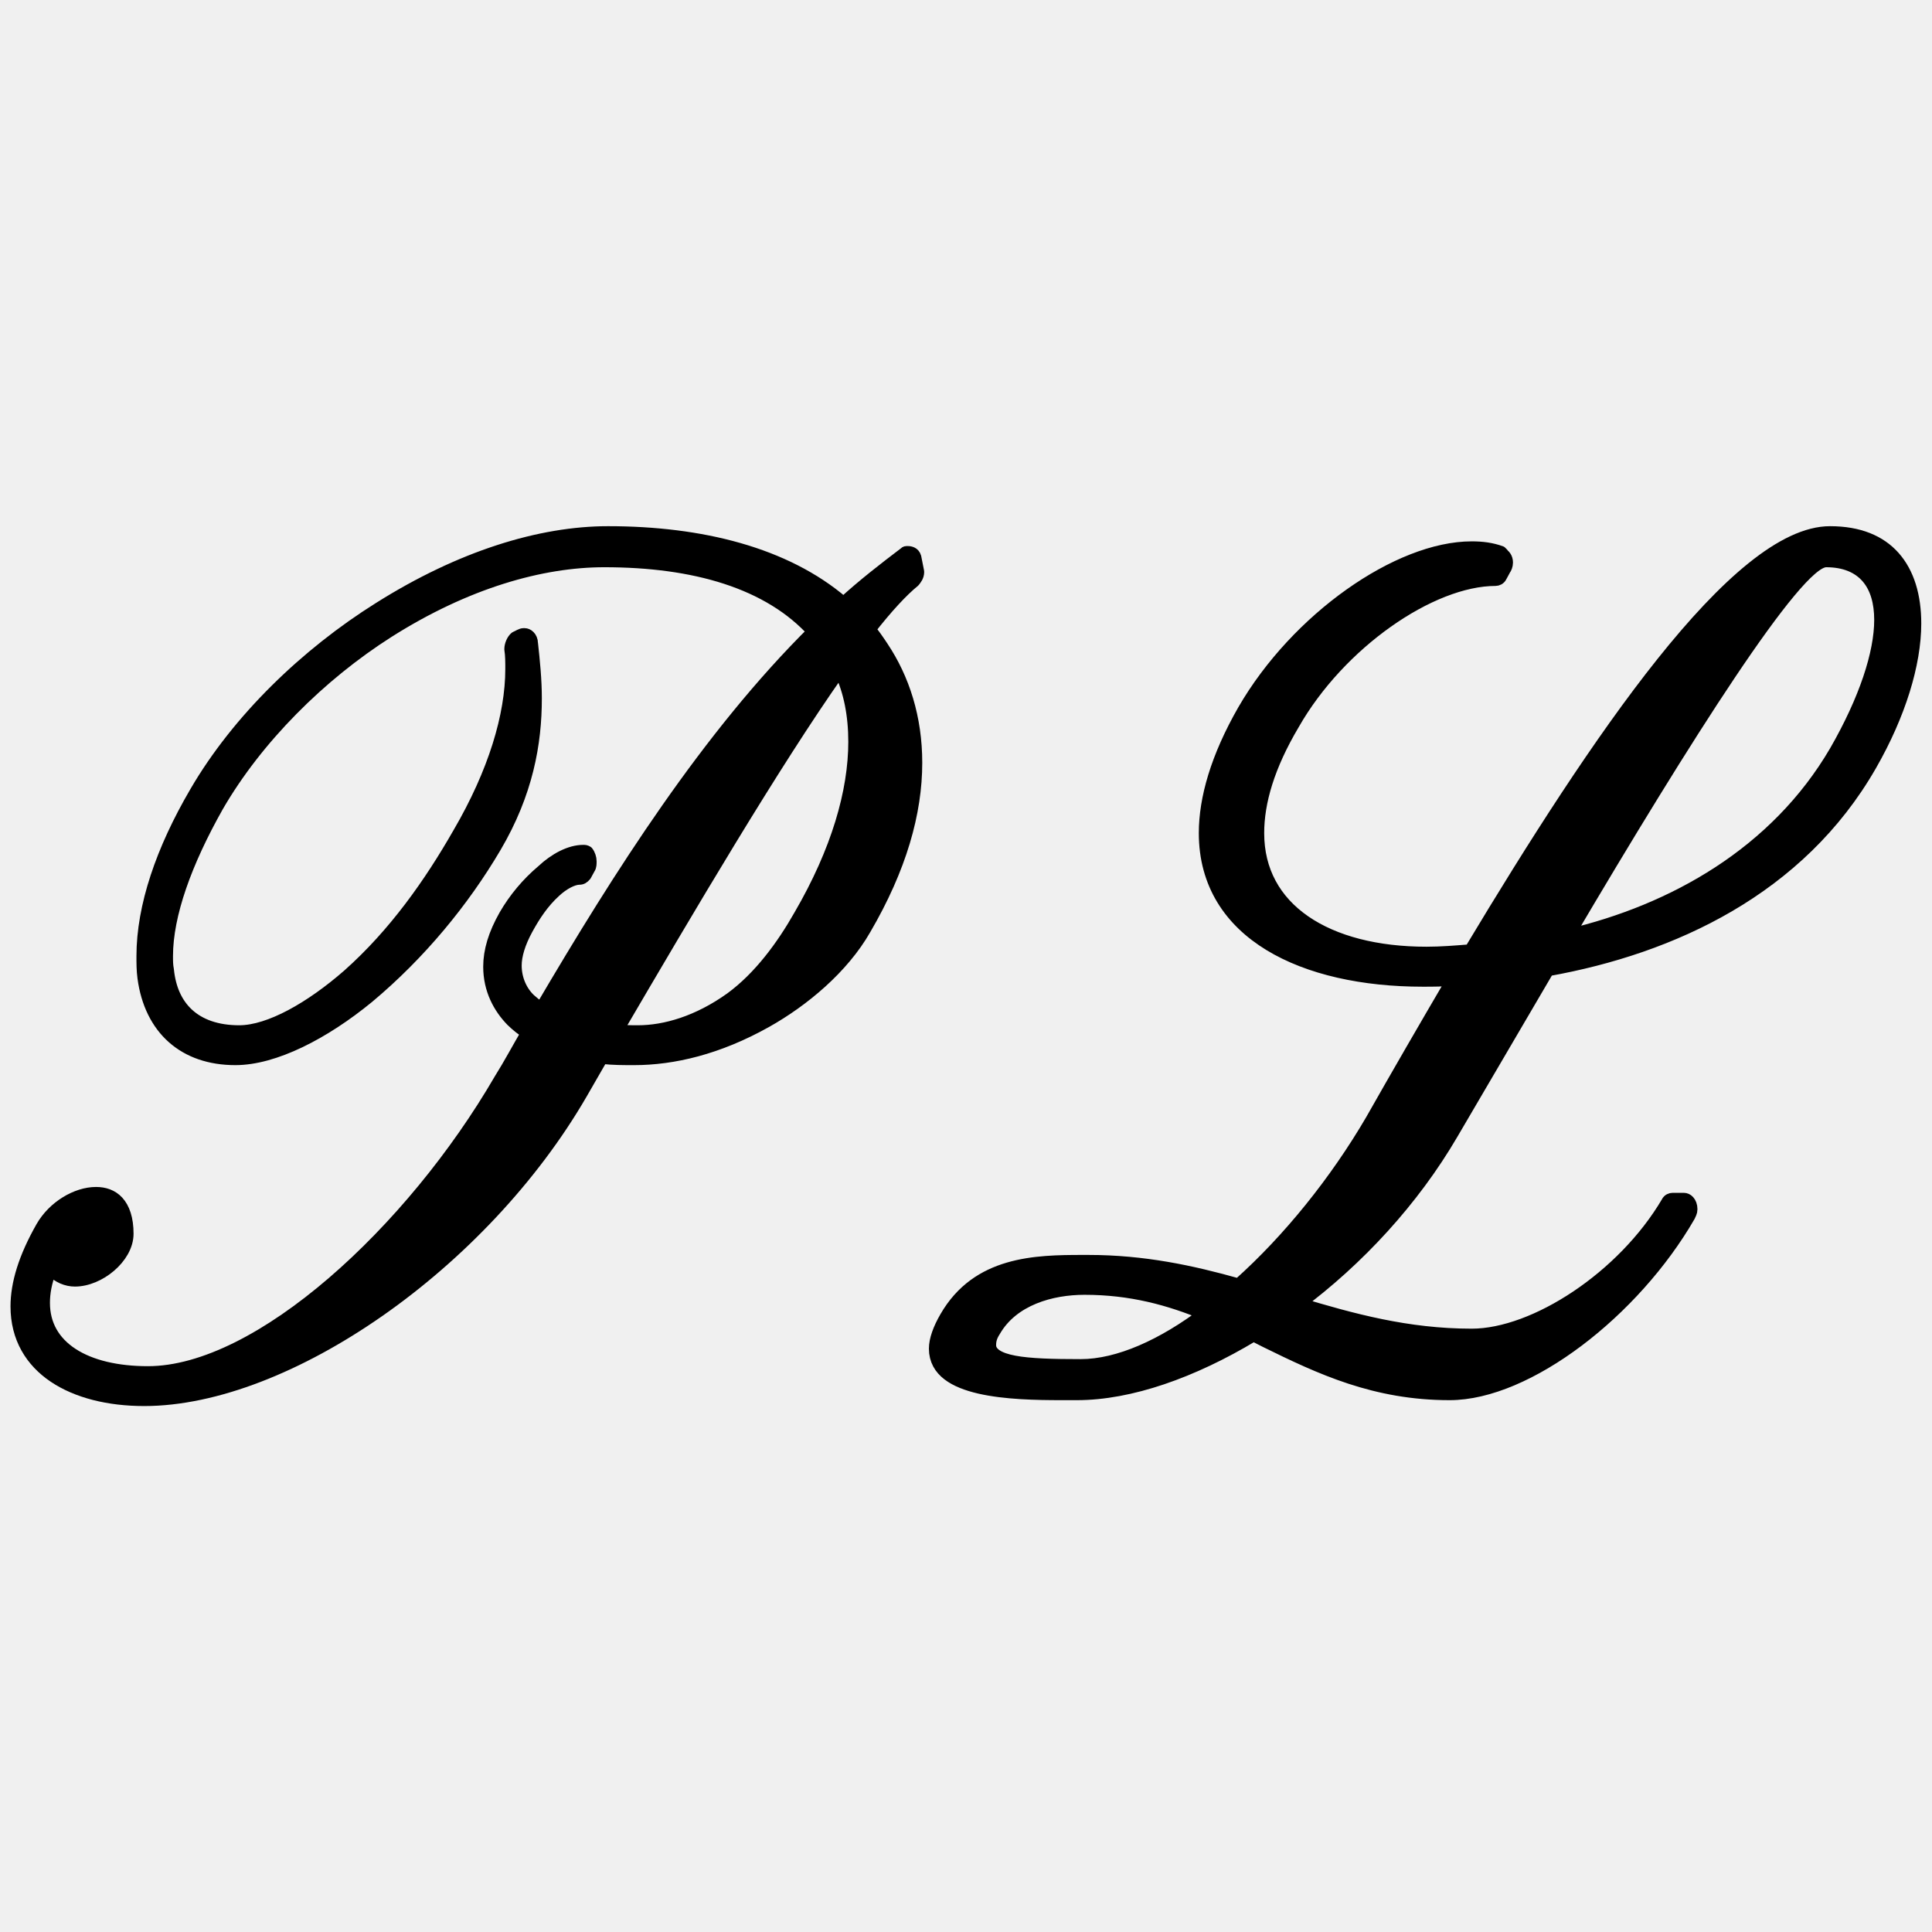
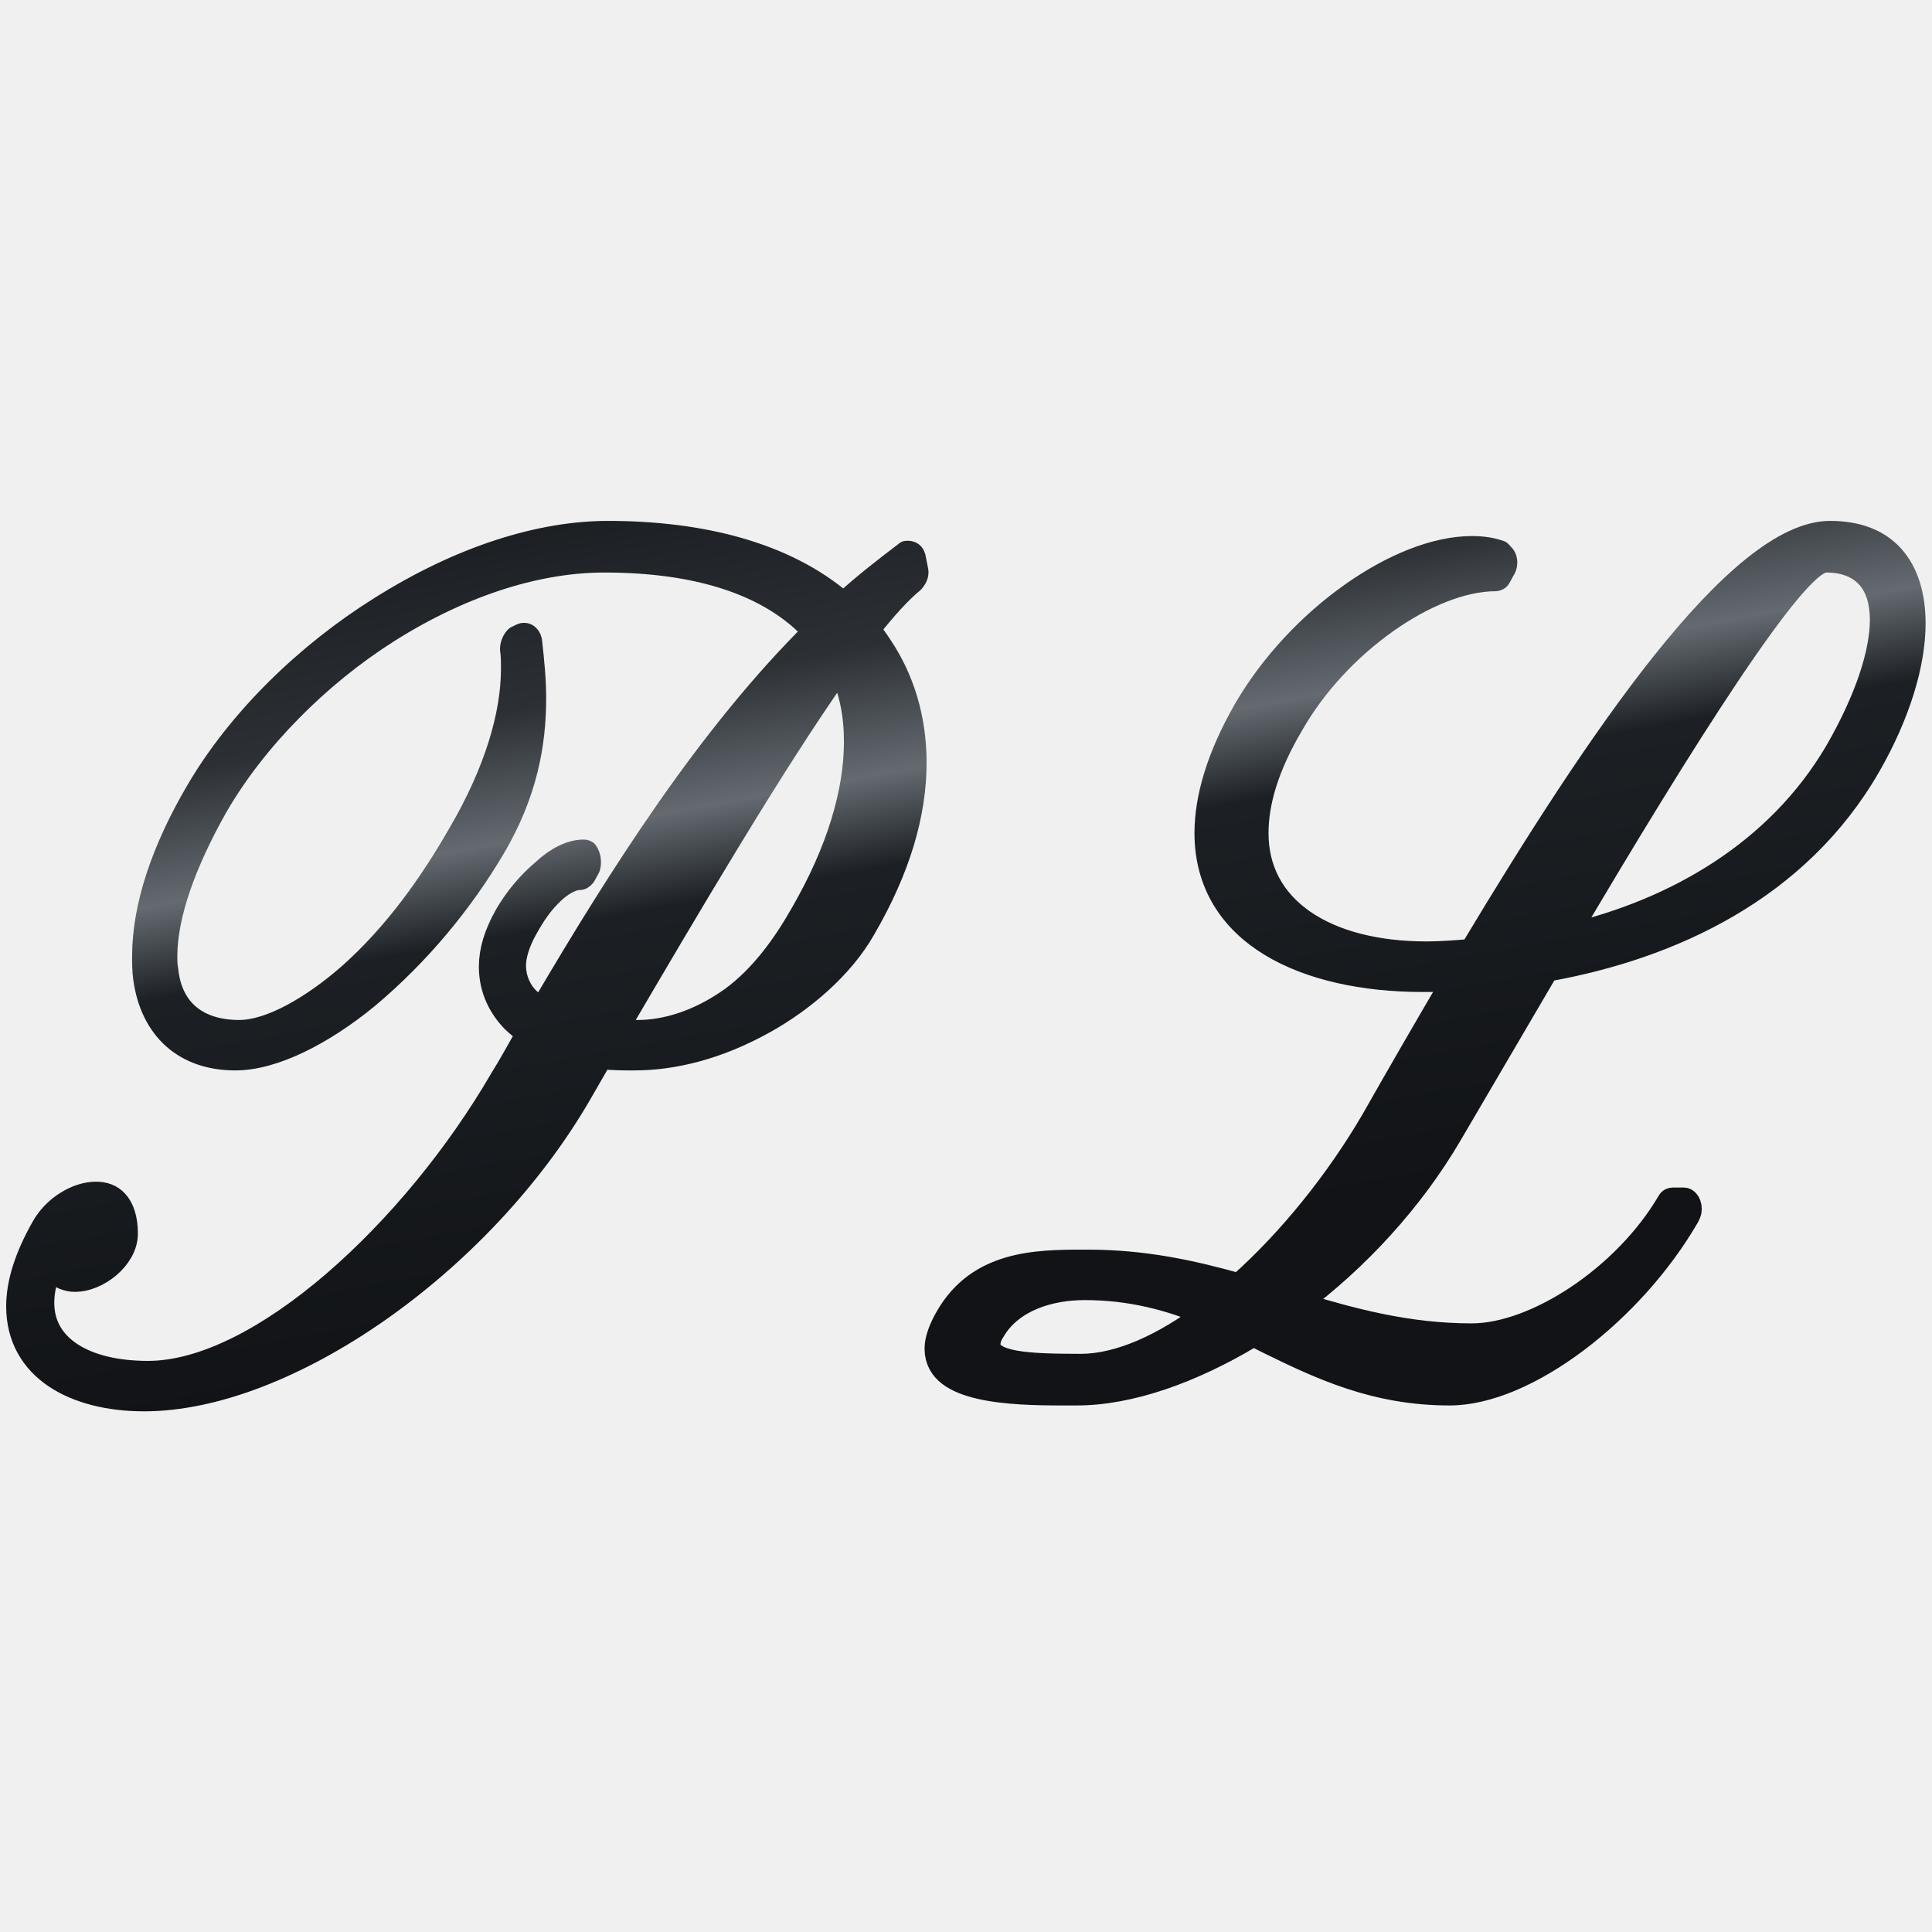
- <svg xmlns="http://www.w3.org/2000/svg" class="profile-monogram" width="42" height="42" viewBox="0 0 16.429 7.702" fill="currentColor" stroke="currentColor" stroke-width=".12" stroke-linecap="round" stroke-linejoin="round" aria-hidden="true" focusable="false">
-   <g transform="scale(.82 1)">
-     <path transform="translate(-0.767 7.314)" d="M4.692-6.496C3.935-6.107 3.228-5.549 2.79-4.932C2.441-4.443 2.242-3.965 2.242-3.547C2.242-3.487 2.242-3.427 2.252-3.367C2.321-2.939 2.67-2.68 3.208-2.68C3.616-2.68 4.134-2.899 4.593-3.208C5.131-3.577 5.579-4.025 5.908-4.483S6.326-5.36 6.326-5.738C6.326-5.898 6.306-6.057 6.286-6.207C6.286-6.247 6.247-6.276 6.207-6.276H6.197C6.167-6.276 6.137-6.257 6.107-6.247C6.077-6.227 6.057-6.187 6.057-6.157C6.067-6.107 6.067-6.047 6.067-5.988C6.067-5.589 5.888-5.101 5.519-4.583C5.22-4.154 4.852-3.726 4.374-3.377C3.985-3.098 3.557-2.899 3.248-2.899C2.79-2.899 2.55-3.108 2.511-3.427C2.501-3.467 2.501-3.507 2.501-3.547C2.501-3.905 2.7-4.354 3.029-4.832C3.437-5.41 4.095-5.948 4.802-6.316C5.609-6.735 6.386-6.914 7.034-6.914C7.96-6.914 8.737-6.735 9.205-6.306C8.1-5.41 7.183-4.224 6.376-3.098C6.336-3.118 6.296-3.148 6.267-3.168C6.177-3.238 6.117-3.347 6.117-3.467C6.117-3.557 6.157-3.666 6.237-3.786S6.406-4.015 6.526-4.105C6.615-4.174 6.715-4.214 6.775-4.214C6.804-4.214 6.824-4.224 6.844-4.244L6.884-4.304C6.894-4.314 6.894-4.334 6.894-4.354S6.884-4.403 6.864-4.423C6.844-4.433 6.834-4.433 6.814-4.433C6.675-4.433 6.516-4.364 6.386-4.264C6.227-4.154 6.097-4.025 5.998-3.885C5.888-3.726 5.838-3.587 5.838-3.457C5.838-3.268 5.938-3.118 6.067-3.009C6.117-2.969 6.177-2.929 6.237-2.899C6.137-2.76 6.047-2.62 5.948-2.491C5.031-1.196 3.447 0 2.301 0C1.664 0 1.225-.209 1.225-.598C1.225-.687 1.245-.777 1.295-.887C1.365-.827 1.455-.797 1.544-.797C1.803-.797 2.092-.996 2.092-1.186C2.092-1.435 1.943-1.524 1.763-1.524C1.554-1.524 1.315-1.405 1.196-1.235C1.016-.976 .936-.757 .936-.568C.936-.05 1.524 .219 2.262 .219C3.746 .219 5.778-.936 6.804-2.391L7.014-2.69C7.123-2.68 7.233-2.68 7.342-2.68C7.751-2.68 8.219-2.77 8.717-2.999C9.106-3.178 9.514-3.457 9.743-3.786C10.112-4.304 10.271-4.772 10.271-5.191C10.271-5.569 10.142-5.898 9.923-6.167C9.883-6.217 9.833-6.276 9.783-6.326C9.973-6.526 10.132-6.665 10.252-6.745C10.271-6.765 10.291-6.785 10.291-6.814L10.262-6.934C10.252-6.964 10.212-6.974 10.182-6.974C10.162-6.974 10.152-6.974 10.142-6.964C9.933-6.834 9.714-6.695 9.514-6.545C8.917-6.964 8.04-7.143 7.073-7.143C6.366-7.143 5.539-6.934 4.692-6.496ZM7.382-2.899C7.313-2.899 7.233-2.899 7.163-2.909C7.91-3.955 8.797-5.191 9.474-5.978C9.574-5.808 9.624-5.599 9.624-5.37C9.624-4.941 9.445-4.433 9.056-3.885C8.877-3.626 8.638-3.357 8.339-3.178C8-2.979 7.661-2.899 7.382-2.899Z" />
-     <path transform="translate(9.573 7.314)" d="M7.97-1.395C7.97-1.445 7.93-1.474 7.89-1.474H7.771C7.751-1.474 7.721-1.465 7.711-1.445C7.253-.807 6.336-.319 5.689-.319C5.021-.319 4.453-.448 3.885-.588C4.523-.976 5.091-1.484 5.489-2.042L6.486-3.437C7.771-3.626 9.096-4.125 9.833-5.181C10.132-5.609 10.291-6.037 10.291-6.376C10.291-6.834 10.012-7.143 9.405-7.143C8.428-7.143 6.974-5.37 5.669-3.587C5.519-3.577 5.37-3.567 5.22-3.567C4.194-3.567 3.477-3.935 3.477-4.593C3.477-4.862 3.587-5.171 3.846-5.529C4.324-6.217 5.27-6.755 5.938-6.755C5.958-6.755 5.988-6.765 5.998-6.785L6.037-6.844C6.047-6.854 6.057-6.874 6.057-6.894C6.057-6.924 6.037-6.944 6.017-6.954C6.017-6.964 6.007-6.964 5.998-6.974C5.898-7.004 5.798-7.014 5.689-7.014C4.922-7.014 3.866-6.406 3.318-5.629C3.039-5.23 2.919-4.882 2.919-4.593C2.919-3.746 3.945-3.347 5.181-3.347C5.29-3.347 5.4-3.347 5.499-3.357C5.2-2.939 4.912-2.531 4.643-2.142C4.274-1.624 3.786-1.126 3.268-.747C2.79-.857 2.291-.946 1.714-.946H1.654C1.166-.946 .558-.936 .229-.468C.159-.369 .12-.279 .12-.209C.12 .149 .917 .169 1.435 .169H1.594C2.152 .169 2.8-.02 3.427-.329L3.547-.279C4.115-.05 4.682 .169 5.46 .169C6.276 .169 7.382-.538 7.95-1.345C7.96-1.365 7.97-1.375 7.97-1.395ZM1.634-.06C1.056-.06 .697-.08 .697-.239C.697-.279 .707-.319 .747-.369C.936-.638 1.335-.727 1.674-.727C2.152-.727 2.55-.638 2.929-.508C2.481-.229 2.022-.06 1.634-.06ZM9.365-6.914C9.743-6.914 9.923-6.715 9.923-6.406C9.923-6.117 9.763-5.719 9.455-5.28C8.837-4.413 7.771-3.925 6.685-3.716C7.91-5.42 9.066-6.914 9.365-6.914Z" />
+ <svg xmlns="http://www.w3.org/2000/svg" class="profile-monogram" width="42" height="42" viewBox="0 0 16.429 7.702" aria-hidden="true" focusable="false">
+   <defs>
+     <linearGradient id="pl-graphite" gradientUnits="userSpaceOnUse" x2="1.4" y2="7.7">
+       <stop stop-color="#121417" />
+       <stop offset=".31" stop-color="#2c3035" />
+       <stop offset=".45" stop-color="#646a70" />
+       <stop offset=".55" stop-color="#1c2024" />
+       <stop offset="1" stop-color="#111316" />
+     </linearGradient>
+     <linearGradient id="pl-reflection">
+       <stop stop-color="#e1e5e9" stop-opacity="0" />
+       <stop offset=".4" stop-color="#d2d7dc" stop-opacity=".62" />
+       <stop offset=".55" stop-color="#fbfaf7" />
+       <stop offset="1" stop-color="#e1e5e9" stop-opacity="0" />
+     </linearGradient>
+     <mask id="pl-lettering" maskUnits="userSpaceOnUse" x="0" y="0" width="16.429" height="7.702">
+       <g transform="scale(.82 1)" fill="white" stroke="white" stroke-width=".21" stroke-linecap="round" stroke-linejoin="round">
+         <path transform="translate(-0.767 7.314)" d="M4.692-6.496C3.935-6.107 3.228-5.549 2.79-4.932C2.441-4.443 2.242-3.965 2.242-3.547C2.242-3.487 2.242-3.427 2.252-3.367C2.321-2.939 2.67-2.68 3.208-2.68C3.616-2.68 4.134-2.899 4.593-3.208C5.131-3.577 5.579-4.025 5.908-4.483S6.326-5.36 6.326-5.738C6.326-5.898 6.306-6.057 6.286-6.207C6.286-6.247 6.247-6.276 6.207-6.276H6.197C6.167-6.276 6.137-6.257 6.107-6.247C6.077-6.227 6.057-6.187 6.057-6.157C6.067-6.107 6.067-6.047 6.067-5.988C6.067-5.589 5.888-5.101 5.519-4.583C5.22-4.154 4.852-3.726 4.374-3.377C3.985-3.098 3.557-2.899 3.248-2.899C2.79-2.899 2.55-3.108 2.511-3.427C2.501-3.467 2.501-3.507 2.501-3.547C2.501-3.905 2.7-4.354 3.029-4.832C3.437-5.41 4.095-5.948 4.802-6.316C5.609-6.735 6.386-6.914 7.034-6.914C7.96-6.914 8.737-6.735 9.205-6.306C8.1-5.41 7.183-4.224 6.376-3.098C6.336-3.118 6.296-3.148 6.267-3.168C6.177-3.238 6.117-3.347 6.117-3.467C6.117-3.557 6.157-3.666 6.237-3.786S6.406-4.015 6.526-4.105C6.615-4.174 6.715-4.214 6.775-4.214C6.804-4.214 6.824-4.224 6.844-4.244L6.884-4.304C6.894-4.314 6.894-4.334 6.894-4.354S6.884-4.403 6.864-4.423C6.844-4.433 6.834-4.433 6.814-4.433C6.675-4.433 6.516-4.364 6.386-4.264C6.227-4.154 6.097-4.025 5.998-3.885C5.888-3.726 5.838-3.587 5.838-3.457C5.838-3.268 5.938-3.118 6.067-3.009C6.117-2.969 6.177-2.929 6.237-2.899C6.137-2.76 6.047-2.62 5.948-2.491C5.031-1.196 3.447 0 2.301 0C1.664 0 1.225-.209 1.225-.598C1.225-.687 1.245-.777 1.295-.887C1.365-.827 1.455-.797 1.544-.797C1.803-.797 2.092-.996 2.092-1.186C2.092-1.435 1.943-1.524 1.763-1.524C1.554-1.524 1.315-1.405 1.196-1.235C1.016-.976 .936-.757 .936-.568C.936-.05 1.524 .219 2.262 .219C3.746 .219 5.778-.936 6.804-2.391L7.014-2.69C7.123-2.68 7.233-2.68 7.342-2.68C7.751-2.68 8.219-2.77 8.717-2.999C9.106-3.178 9.514-3.457 9.743-3.786C10.112-4.304 10.271-4.772 10.271-5.191C10.271-5.569 10.142-5.898 9.923-6.167C9.883-6.217 9.833-6.276 9.783-6.326C9.973-6.526 10.132-6.665 10.252-6.745C10.271-6.765 10.291-6.785 10.291-6.814L10.262-6.934C10.252-6.964 10.212-6.974 10.182-6.974C10.162-6.974 10.152-6.974 10.142-6.964C9.933-6.834 9.714-6.695 9.514-6.545C8.917-6.964 8.04-7.143 7.073-7.143C6.366-7.143 5.539-6.934 4.692-6.496ZM7.382-2.899C7.313-2.899 7.233-2.899 7.163-2.909C7.91-3.955 8.797-5.191 9.474-5.978C9.574-5.808 9.624-5.599 9.624-5.37C9.624-4.941 9.445-4.433 9.056-3.885C8.877-3.626 8.638-3.357 8.339-3.178C8-2.979 7.661-2.899 7.382-2.899Z" />
+         <path transform="translate(9.573 7.314)" d="M7.97-1.395C7.97-1.445 7.93-1.474 7.89-1.474H7.771C7.751-1.474 7.721-1.465 7.711-1.445C7.253-.807 6.336-.319 5.689-.319C5.021-.319 4.453-.448 3.885-.588C4.523-.976 5.091-1.484 5.489-2.042L6.486-3.437C7.771-3.626 9.096-4.125 9.833-5.181C10.132-5.609 10.291-6.037 10.291-6.376C10.291-6.834 10.012-7.143 9.405-7.143C8.428-7.143 6.974-5.37 5.669-3.587C5.519-3.577 5.37-3.567 5.22-3.567C4.194-3.567 3.477-3.935 3.477-4.593C3.477-4.862 3.587-5.171 3.846-5.529C4.324-6.217 5.27-6.755 5.938-6.755C5.958-6.755 5.988-6.765 5.998-6.785L6.037-6.844C6.047-6.854 6.057-6.874 6.057-6.894C6.057-6.924 6.037-6.944 6.017-6.954C6.017-6.964 6.007-6.964 5.998-6.974C5.898-7.004 5.798-7.014 5.689-7.014C4.922-7.014 3.866-6.406 3.318-5.629C3.039-5.23 2.919-4.882 2.919-4.593C2.919-3.746 3.945-3.347 5.181-3.347C5.29-3.347 5.4-3.347 5.499-3.357C5.2-2.939 4.912-2.531 4.643-2.142C4.274-1.624 3.786-1.126 3.268-.747C2.79-.857 2.291-.946 1.714-.946H1.654C1.166-.946 .558-.936 .229-.468C.159-.369 .12-.279 .12-.209C.12 .149 .917 .169 1.435 .169H1.594C2.152 .169 2.8-.02 3.427-.329L3.547-.279C4.115-.05 4.682 .169 5.46 .169C6.276 .169 7.382-.538 7.95-1.345C7.96-1.365 7.97-1.375 7.97-1.395ZM1.634-.06C1.056-.06 .697-.08 .697-.239C.697-.279 .707-.319 .747-.369C.936-.638 1.335-.727 1.674-.727C2.152-.727 2.55-.638 2.929-.508C2.481-.229 2.022-.06 1.634-.06ZM9.365-6.914C9.743-6.914 9.923-6.715 9.923-6.406C9.923-6.117 9.763-5.719 9.455-5.28C8.837-4.413 7.771-3.925 6.685-3.716C7.91-5.42 9.066-6.914 9.365-6.914Z" />
+       </g>
+     </mask>
+   </defs>
+   <g mask="url(#pl-lettering)">
+     <rect width="16.429" height="7.702" fill="url(#pl-graphite)" />
+     <g transform="skewX(-18)">
+       <rect class="profile-monogram-glint" x="-5" width="4.6" height="7.702" fill="url(#pl-reflection)" />
+     </g>
  </g>
</svg>
